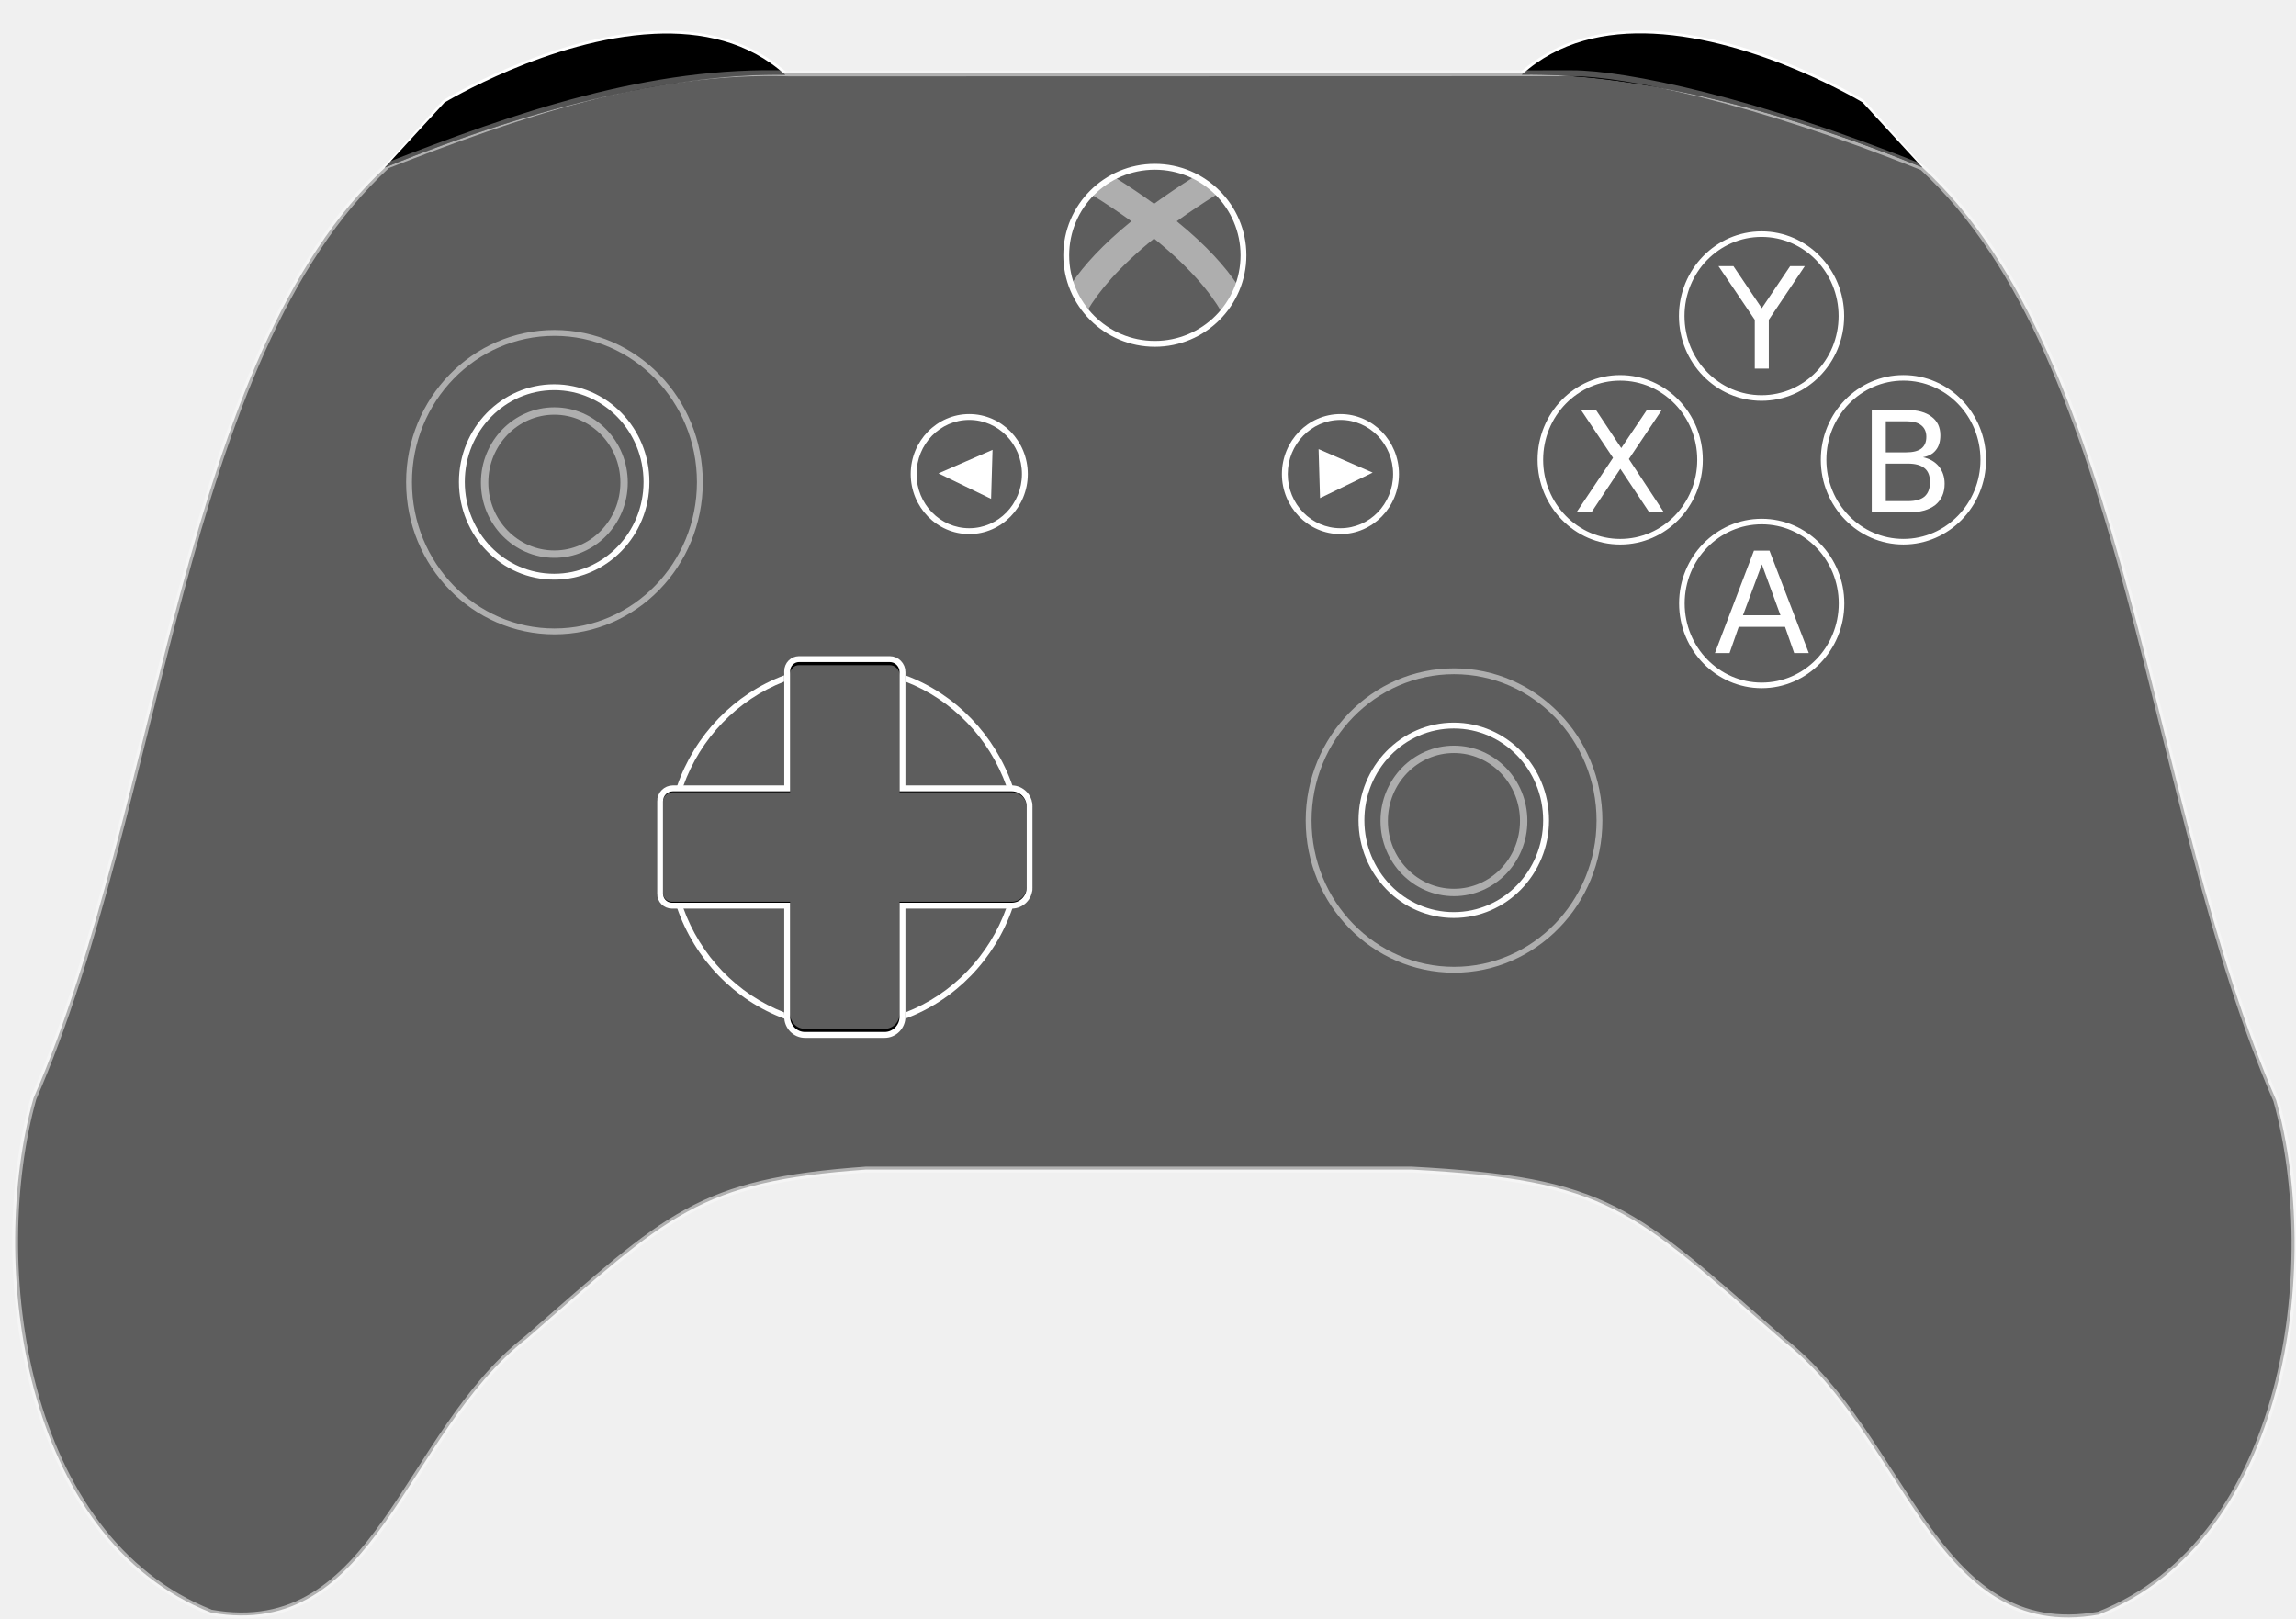
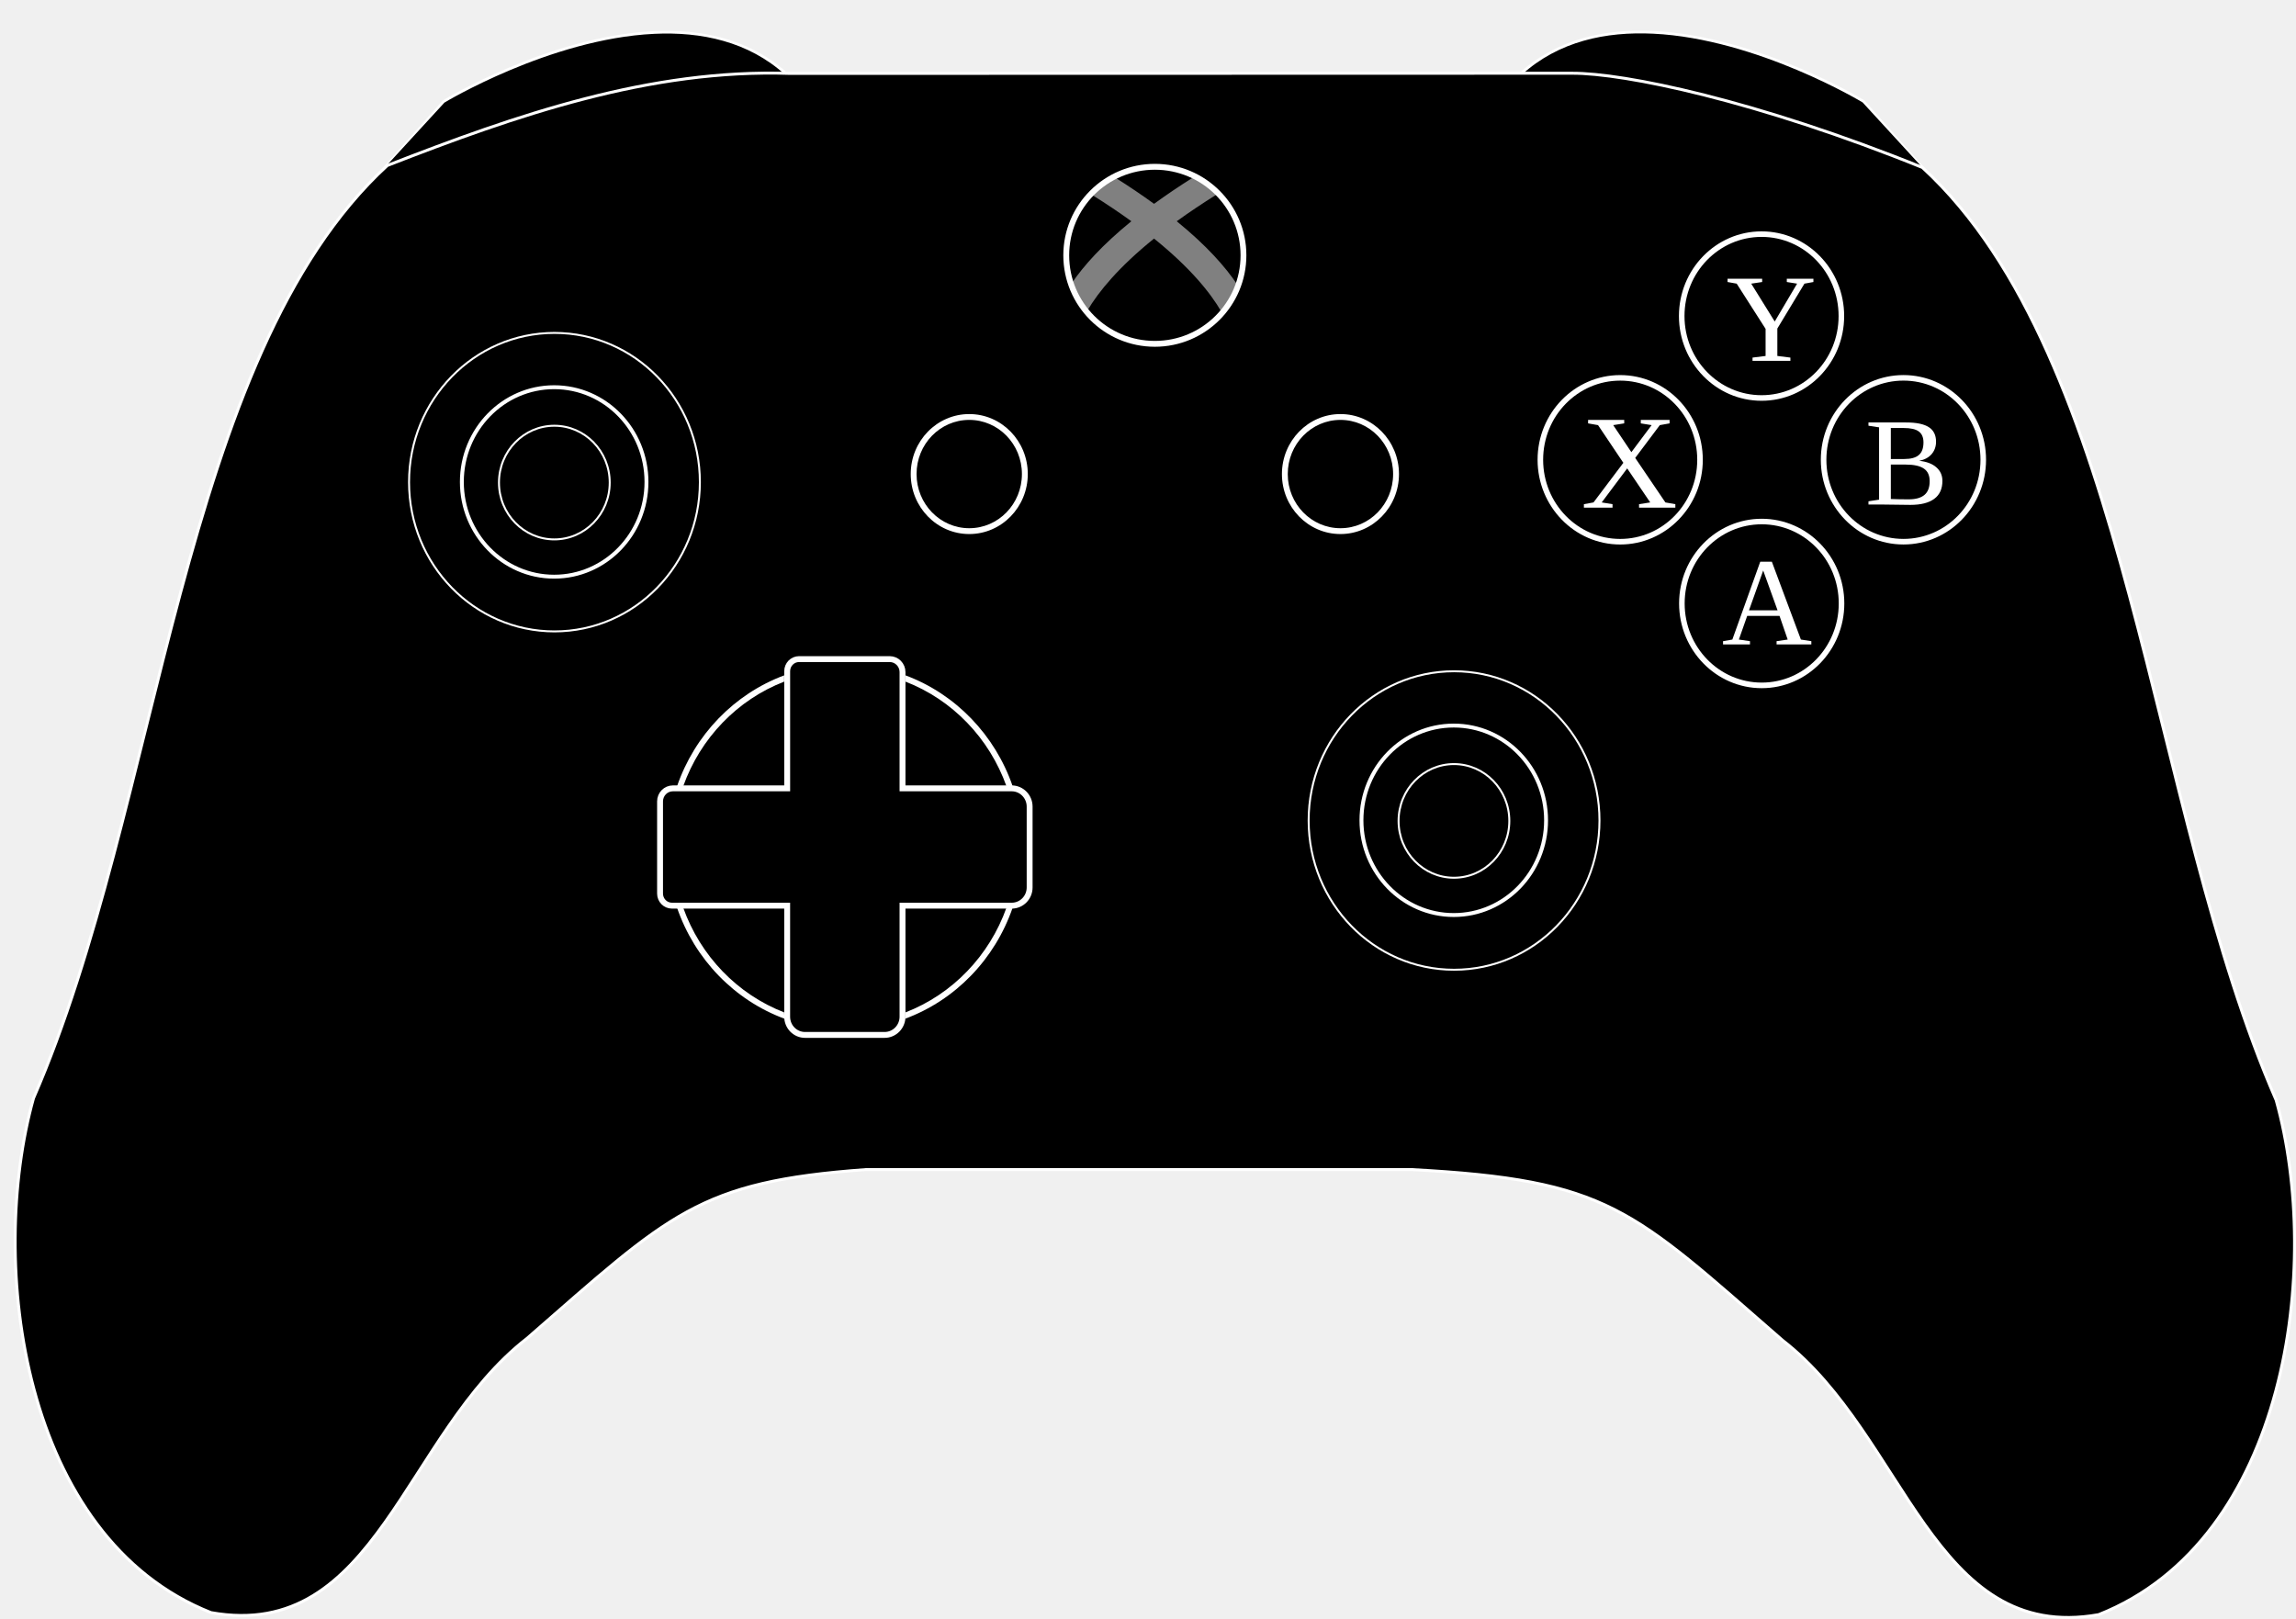
<svg xmlns="http://www.w3.org/2000/svg" width="117.676mm" height="82.981mm" viewBox="0 0 117.676 82.981" version="1.1" id="svg1" xml:space="preserve">
  <defs id="defs1">
    <rect x="485.002" y="410.492" width="23.77" height="26.056" id="rect32" />
    <filter style="color-interpolation-filters:sRGB" id="filter1" x="0" y="0" width="1" height="1">
      <feConvolveMatrix order="3 3" kernelMatrix="1 1 1 1 -8 1 1 1 1" in="SourceGraphic" divisor="1" targetX="1" targetY="1" preserveAlpha="true" result="result0" bias="0" id="feConvolveMatrix1" />
      <feColorMatrix result="result3" values="-0.15 -0.3 -0.05 0 1 -0.15 -0.3 -0.05 0 1 0 0 0 0 1 0 0 0 1 0" id="feColorMatrix1" />
    </filter>
    <rect x="485.002" y="410.492" width="23.77" height="26.056" id="rect32-4" />
    <rect x="485.002" y="410.492" width="23.77" height="26.056" id="rect33" />
    <rect x="485.002" y="410.492" width="23.77" height="26.056" id="rect34" />
  </defs>
  <g id="layer1" transform="translate(-107.1801,-81.20126)">
-     <path style="baseline-shift:baseline;display:inline;overflow:visible;vector-effect:none;stroke-width:1.014;enable-background:accumulate;stop-color:#000000;opacity:0.606" d="m 140.692,82.936 c 2.427,-0.117 4.842,0.386 6.733,2.1 -5.226,-0.086 -12.382,1.427 -20.529,4.759 l 3.063,-3.335 c 0,0 5.394,-3.265 10.733,-3.523 z" id="path2" />
    <path d="m 140.687,82.798 c -5.388,0.261 -10.797,3.542 -10.797,3.542 l -0.015,0.01 -3.087,3.466 0.595,-0.355 2.66,-2.888 c 0.021,-0.013 5.378,-3.243 10.656,-3.498 2.232,-0.108 4.399,0.388 6.191,1.798 l 0.589,0.019 c -1.916,-1.702 -4.366,-2.212 -6.791,-2.094 z" style="baseline-shift:baseline;display:inline;overflow:visible;vector-effect:none;fill:#ffffff;stroke-width:1.014;enable-background:accumulate;stop-color:#000000" id="path181" />
    <path style="baseline-shift:baseline;display:inline;overflow:visible;vector-effect:none;stroke-width:1.014;enable-background:accumulate;stop-color:#000000" d="m 140.692,82.936 c 2.427,-0.117 4.842,0.386 6.733,2.1 -5.226,-0.086 -12.382,1.427 -20.529,4.759 l 3.063,-3.335 c 0,0 5.394,-3.265 10.733,-3.523 z" id="path177" />
-     <path style="baseline-shift:baseline;display:inline;overflow:visible;vector-effect:none;stroke-width:1.014;enable-background:accumulate;stop-color:#000000" d="m 191.911,82.928 c -2.427,-0.117 -4.842,0.386 -6.733,2.1 5.226,-0.086 12.382,1.427 20.529,4.759 L 202.644,86.451 c 0,0 -5.394,-3.265 -10.733,-3.523 z" id="path3" />
    <path d="m 191.917,82.789 c 5.388,0.261 10.797,3.542 10.797,3.542 l 0.015,0.01 3.087,3.466 -0.595,-0.355 -2.66,-2.888 c -0.021,-0.013 -5.378,-3.243 -10.656,-3.498 -2.232,-0.108 -4.399,0.388 -6.191,1.798 l -0.589,0.019 c 1.916,-1.702 4.366,-2.212 6.791,-2.094 z" style="baseline-shift:baseline;display:inline;overflow:visible;vector-effect:none;fill:#ffffff;stroke-width:1.014;enable-background:accumulate;stop-color:#000000" id="path185" />
    <path style="baseline-shift:baseline;display:inline;overflow:visible;vector-effect:none;stroke-width:1.014;enable-background:accumulate;stop-color:#000000" d="m 191.911,82.928 c -2.427,-0.117 -4.842,0.386 -6.733,2.1 5.226,-0.086 12.382,1.427 20.529,4.759 L 202.644,86.451 c 0,0 -5.394,-3.265 -10.733,-3.523 z" id="path186" />
-     <path id="path60" style="display:inline;opacity:0.61;fill:#000000;stroke:#ffffff;stroke-width:0.3;stroke-dasharray:none;stroke-opacity:0.541" d="m 127.031,89.684 c -10.675,9.796 -11.57,32.77 -18.133,47.81 -2.368,8.479 -0.594,22.533 9.098,26.365 8.491,1.515 9.874,-9.153 16.201,-14.062 7.312,-6.372 8.748,-8.025 17.375,-8.648 h 27.942 c 10.127,0.542 11.272,1.993 19.027,8.751 6.327,4.908 7.71,15.577 16.201,14.062 9.692,-3.832 11.466,-17.886 9.098,-26.365 -6.563,-15.04 -7.458,-38.015 -18.133,-47.811 -8.5,-3.438 -15.272,-4.841 -17.957,-4.831 l -40.078,0.01 c -7.176,-0.245 -14.036,2.145 -20.641,4.719 z" />
-     <text xml:space="preserve" x="197.474" y="112.633" id="text32-4" style="font-size:7.2px;font-family:'DejaVu Sans', sans-serif;dominant-baseline:middle;text-anchor:middle;display:inline;fill:#ffffff;stroke:none">A</text>
+     <path id="path60" style="display:inline;opacity:1;fill:#000000;stroke:#ffffff;stroke-width:0.15;stroke-dasharray:none;stroke-opacity:1" d="m 127.031,89.684 c -10.675,9.796 -11.57,32.77 -18.133,47.81 -2.368,8.479 -0.594,22.533 9.098,26.365 8.491,1.515 9.874,-9.153 16.201,-14.062 7.312,-6.372 8.748,-8.025 17.375,-8.648 h 27.942 c 10.127,0.542 11.272,1.993 19.027,8.751 6.327,4.908 7.71,15.577 16.201,14.062 9.692,-3.832 11.466,-17.886 9.098,-26.365 -6.563,-15.04 -7.458,-38.015 -18.133,-47.811 -8.5,-3.438 -15.272,-4.841 -17.957,-4.831 l -40.078,0.01 c -7.176,-0.245 -14.036,2.145 -20.641,4.719 z" />
    <path id="path3-7-2" style="fill:none;stroke:none;stroke-width:0.269" d="m 201.563,112.133 a 4.091,4.2 0 0 1 -4.091,4.2 4.091,4.2 0 0 1 -4.091,-4.2 4.091,4.2 0 0 1 4.091,-4.2 4.091,4.2 0 0 1 4.091,4.2 z" />
    <path style="baseline-shift:baseline;display:inline;overflow:visible;vector-effect:none;fill:#ffffff;stroke-width:0.949;enable-background:accumulate;stop-color:#000000" d="m 197.473,107.791 c -2.339,0 -4.235,1.946 -4.235,4.341 0,2.394 1.897,4.343 4.235,4.343 2.339,0 4.233,-1.948 4.233,-4.343 0,-2.394 -1.895,-4.341 -4.233,-4.341 z m 0,0.284 c 2.181,0 3.948,1.813 3.948,4.057 0,2.244 -1.767,4.057 -3.948,4.057 -2.181,0 -3.95,-1.813 -3.95,-4.057 0,-2.244 1.769,-4.057 3.95,-4.057 z" id="path187" />
-     <text xml:space="preserve" x="204.879" y="105.423" id="text33" style="font-size:7.2px;font-family:'DejaVu Sans', sans-serif;dominant-baseline:middle;text-anchor:middle;display:inline;fill:#ffffff;stroke:none">B</text>
+     <text xml:space="preserve" transform="matrix(0.535414,0,0,0.535414,-64.25432,-111.3976)" id="text32-4" style="writing-mode:lr-tb;direction:ltr;white-space:pre;shape-inside:url(#rect32-4);display:inline;fill:#ffffff;stroke:none;stroke-width:0.378;stroke-dasharray:none">
+       <tspan x="485.002" y="421.411" id="tspan2">A</tspan>
+     </text>
    <path id="path3-7-3" style="fill:none;stroke:none;stroke-width:0.269" d="m 208.828,104.768 a 4.091,4.2 0 0 1 -4.091,4.2 4.091,4.2 0 0 1 -4.091,-4.2 4.091,4.2 0 0 1 4.091,-4.2 4.091,4.2 0 0 1 4.091,4.2 z" />
    <path style="baseline-shift:baseline;display:inline;overflow:visible;vector-effect:none;fill:#ffffff;stroke-width:0.949;enable-background:accumulate;stop-color:#000000" d="m 204.737,100.426 c -2.339,0 -4.235,1.946 -4.235,4.341 0,2.394 1.897,4.343 4.235,4.343 2.339,0 4.233,-1.948 4.233,-4.343 0,-2.394 -1.895,-4.341 -4.233,-4.341 z m 0,0.284 c 2.181,0 3.948,1.813 3.948,4.057 0,2.244 -1.767,4.057 -3.948,4.057 -2.181,0 -3.95,-1.813 -3.95,-4.057 0,-2.244 1.769,-4.057 3.95,-4.057 z" id="path188" />
-     <text xml:space="preserve" x="197.472" y="98.05" id="text34" style="font-size:7.2px;font-family:'DejaVu Sans', sans-serif;dominant-baseline:middle;text-anchor:middle;display:inline;fill:#ffffff;stroke:none">Y</text>
+     <text xml:space="preserve" transform="matrix(0.535414,0,0,0.535414,-56.91807,-118.5679)" id="text33" style="writing-mode:lr-tb;direction:ltr;white-space:pre;shape-inside:url(#rect33);display:inline;fill:#ffffff;stroke:none;stroke-width:0.378;stroke-dasharray:none">
+       <tspan x="485.002" y="421.411" id="tspan3">B</tspan>
+     </text>
    <path id="path3-7" style="fill:none;stroke:none;stroke-width:0.269" d="m 201.563,97.394 a 4.091,4.2 0 0 1 -4.091,4.2 4.091,4.2 0 0 1 -4.091,-4.2 4.091,4.2 0 0 1 4.091,-4.2 4.091,4.2 0 0 1 4.091,4.2 z" />
    <path style="baseline-shift:baseline;display:inline;overflow:visible;vector-effect:none;fill:#ffffff;stroke-width:0.949;enable-background:accumulate;stop-color:#000000" d="m 197.465,93.06 c -2.339,0 -4.235,1.946 -4.235,4.341 0,2.394 1.897,4.343 4.235,4.343 2.339,0 4.233,-1.948 4.233,-4.343 0,-2.394 -1.895,-4.341 -4.233,-4.341 z m 0,0.284 c 2.181,0 3.948,1.813 3.948,4.057 0,2.244 -1.767,4.057 -3.948,4.057 -2.181,0 -3.95,-1.813 -3.95,-4.057 0,-2.244 1.769,-4.057 3.95,-4.057 z" id="path189" />
-     <text xml:space="preserve" x="190.224" y="105.424" id="text32" style="font-size:7.2px;font-family:'DejaVu Sans', sans-serif;dominant-baseline:middle;text-anchor:middle;display:inline;fill:#ffffff;stroke:none">X</text>
+     <text xml:space="preserve" transform="matrix(0.535414,0,0,0.535414,-64.0313,-125.9337)" id="text34" style="writing-mode:lr-tb;direction:ltr;white-space:pre;shape-inside:url(#rect34);display:inline;fill:#ffffff;stroke:none;stroke-width:0.378;stroke-dasharray:none">
+       <tspan x="485.002" y="421.411" id="tspan4">Y</tspan>
+     </text>
    <path style="baseline-shift:baseline;display:inline;overflow:visible;vector-effect:none;fill:none;stroke-width:0.949;enable-background:accumulate;stop-color:#000000" d="m 194.31,104.768 a 4.091,4.2 0 0 1 -4.091,4.2 4.091,4.2 0 0 1 -4.091,-4.2 4.091,4.2 0 0 1 4.091,-4.2 4.091,4.2 0 0 1 4.091,4.2 z" id="path48" />
    <path style="baseline-shift:baseline;display:inline;overflow:visible;vector-effect:none;fill:#ffffff;stroke-width:0.949;enable-background:accumulate;stop-color:#000000" d="m 190.22,100.427 c -2.339,0 -4.235,1.946 -4.235,4.341 0,2.394 1.897,4.343 4.235,4.343 2.339,0 4.233,-1.948 4.233,-4.343 0,-2.394 -1.895,-4.341 -4.233,-4.341 z m 0,0.284 c 2.181,0 3.948,1.813 3.948,4.057 0,2.244 -1.767,4.057 -3.948,4.057 -2.181,0 -3.95,-1.813 -3.95,-4.057 0,-2.244 1.769,-4.057 3.95,-4.057 z" id="path49" />
+     <text xml:space="preserve" transform="matrix(0.5724103,0,0,0.5724103,-89.41391,-133.9992)" id="text32" style="writing-mode:lr-tb;direction:ltr;white-space:pre;shape-inside:url(#rect32);display:inline;opacity:1;fill:#ffffff;stroke:none;stroke-width:0.378;stroke-dasharray:none">
+       <tspan x="485.002" y="421.411" id="tspan5">X</tspan>
+     </text>
    <path style="baseline-shift:baseline;display:inline;overflow:visible;vector-effect:none;fill:none;enable-background:accumulate;stop-color:#000000" d="m 159.706,105.5 a 2.85,2.926 0 0 1 -2.85,2.926 2.85,2.926 0 0 1 -2.85,-2.926 2.85,2.926 0 0 1 2.85,-2.926 2.85,2.926 0 0 1 2.85,2.926 z" id="path196" />
    <path style="baseline-shift:baseline;display:inline;overflow:visible;vector-effect:none;fill:#ffffff;enable-background:accumulate;stop-color:#000000" d="m 156.857,102.425 c -1.657,0 -3,1.38 -3,3.074 0,1.695 1.343,3.076 3,3.076 1.657,0 3,-1.381 3,-3.076 0,-1.695 -1.343,-3.074 -3,-3.074 z m 0,0.299 c 1.491,0 2.699,1.239 2.699,2.775 0,1.537 -1.208,2.777 -2.699,2.777 -1.491,0 -2.701,-1.241 -2.701,-2.777 0,-1.537 1.21,-2.775 2.701,-2.775 z" id="path197" />
    <path style="baseline-shift:baseline;display:inline;overflow:visible;vector-effect:none;fill:none;enable-background:accumulate;stop-color:#000000" d="m 178.732,105.5 a 2.85,2.926 0 0 1 -2.85,2.926 2.85,2.926 0 0 1 -2.85,-2.926 2.85,2.926 0 0 1 2.85,-2.926 2.85,2.926 0 0 1 2.85,2.926 z" id="path198" />
    <path style="baseline-shift:baseline;display:inline;overflow:visible;vector-effect:none;fill:#ffffff;enable-background:accumulate;stop-color:#000000" d="m 175.882,102.425 c -1.657,0 -3,1.381 -3,3.076 0,1.695 1.343,3.074 3,3.074 1.657,0 3,-1.38 3,-3.074 1e-5,-1.695 -1.343,-3.076 -3,-3.076 z m 0,0.299 c 1.491,0 2.699,1.241 2.699,2.777 0,1.537 -1.208,2.775 -2.699,2.775 -1.491,0 -2.701,-1.239 -2.701,-2.775 0,-1.537 1.21,-2.777 2.701,-2.777 z" id="path199" />
    <path id="path13" style="opacity:0.5;fill:#ffffff;stroke:none;stroke-width:0.151;stroke-dasharray:none" d="m 164.336,90.303 a 4.477,4.473 0 0 0 -1.192,0.883 c 0.747,0.467 1.418,0.919 2.021,1.355 -1.488,1.211 -2.439,2.276 -3.044,3.162 a 4.477,4.473 0 0 0 0.787,1.422 c 0.581,-0.982 1.609,-2.234 3.42,-3.696 1.847,1.491 2.88,2.763 3.454,3.754 a 4.477,4.473 0 0 0 0.807,-1.399 c -0.602,-0.901 -1.564,-1.994 -3.098,-3.242 0.617,-0.446 1.305,-0.909 2.072,-1.388 a 4.477,4.473 0 0 0 -1.207,-0.873 c -0.75,0.471 -1.424,0.928 -2.028,1.368 -0.595,-0.433 -1.256,-0.882 -1.992,-1.345 z" />
    <path style="baseline-shift:baseline;display:inline;overflow:visible;vector-effect:none;fill:none;enable-background:accumulate;stop-color:#000000" d="m 170.911,94.288 a 4.542,4.537 0 0 1 -4.542,4.537 4.542,4.537 0 0 1 -4.542,-4.537 4.542,4.537 0 0 1 4.542,-4.537 4.542,4.537 0 0 1 4.542,4.537 z" id="path194" />
    <path style="baseline-shift:baseline;display:inline;overflow:visible;vector-effect:none;fill:#ffffff;enable-background:accumulate;stop-color:#000000" d="m 166.369,89.6 c -2.589,-2e-6 -4.691,2.101 -4.691,4.687 1e-5,2.587 2.102,4.688 4.691,4.688 2.589,1e-5 4.691,-2.101 4.691,-4.688 0,-2.587 -2.102,-4.687 -4.691,-4.687 z m 0,0.301 c 2.427,-2e-6 4.393,1.962 4.393,4.387 0,2.424 -1.965,4.387 -4.393,4.387 -2.427,0 -4.391,-1.962 -4.391,-4.387 0,-2.424 1.963,-4.387 4.391,-4.387 z" id="path195" />
    <g id="g70" style="display:inline" transform="translate(103.2024,10.95286)">
      <path d="m 83.826,117.632 -1.949,-1.949 a 4.731,4.856 0 0 1 -3.389,1.468 4.731,4.856 0 0 1 -3.388,-1.468 l -1.95,1.95 a 7.453,7.65 0 0 0 5.338,2.311 7.453,7.65 0 0 0 5.338,-2.312 z" style="display:inline;fill:none;stroke-width:0.1" id="path65" />
      <path d="m 83.826,106.955 -1.949,1.949 a 4.731,4.856 0 0 1 1.343,3.389 4.731,4.856 0 0 1 -1.343,3.389 l 1.949,1.949 a 7.453,7.65 0 0 0 2.115,-5.338 7.453,7.65 0 0 0 -2.115,-5.338 z" style="display:inline;fill:none;stroke-width:0.1" id="path66" />
      <path d="m 78.487,104.643 a 7.453,7.65 0 0 0 -5.338,2.312 l 1.95,1.949 a 4.731,4.856 0 0 1 3.388,-1.467 4.731,4.856 0 0 1 3.389,1.467 l 1.949,-1.949 a 7.453,7.65 0 0 0 -5.338,-2.312 z" style="display:inline;fill:none;stroke-width:0.1" id="path67" />
-       <path id="path68" style="display:inline;fill:none;stroke:none;stroke-width:0.12" d="m 81.892,112.335 a 3.405,3.495 0 0 1 -3.405,3.495 3.405,3.495 0 0 1 -3.405,-3.495 3.405,3.495 0 0 1 3.405,-3.495 3.405,3.495 0 0 1 3.405,3.495 z" />
+       <path id="path68" style="display:inline;fill:none;stroke:none;stroke-width:0.1" d="m 81.325,112.335 a 2.838,2.913 0 0 1 -2.838,2.913 2.838,2.913 0 0 1 -2.838,-2.913 2.838,2.913 0 0 1 2.838,-2.913 2.838,2.913 0 0 1 2.838,2.913 z" />
      <path d="m 73.149,117.632 1.95,-1.95 a 4.731,4.856 0 0 1 -1.343,-3.389 4.731,4.856 0 0 1 1.343,-3.389 l -1.95,-1.949 a 7.453,7.65 0 0 0 -2.115,5.338 7.453,7.65 0 0 0 2.115,5.339 z" style="display:inline;fill:none;stroke-width:0.1" id="path69" />
-       <ellipse style="display:inline;fill:none;stroke:#ffffff;stroke-width:0.378;stroke-dasharray:none;stroke-opacity:0.495" id="ellipse65" cx="78.496" cy="112.326" rx="3.574" ry="3.668" />
-       <ellipse style="display:inline;fill:none;stroke:#ffffff;stroke-width:0.3;stroke-dasharray:none;stroke-opacity:1" id="ellipse69" cx="78.487" cy="112.294" rx="4.731" ry="4.856" />
-       <ellipse style="display:inline;fill:none;stroke:#ffffff;stroke-width:0.3;stroke-dasharray:none;stroke-opacity:0.497" id="ellipse70" cx="78.502" cy="112.305" rx="7.453" ry="7.65" />
+       <ellipse style="display:inline;fill:none;stroke:#ffffff;stroke-width:0.1;stroke-dasharray:none;stroke-opacity:1" id="ellipse65" cx="78.496" cy="112.326" rx="2.838" ry="2.913" />
+       <ellipse style="display:inline;fill:none;stroke:#ffffff;stroke-width:0.2;stroke-dasharray:none;stroke-opacity:1" id="ellipse69" cx="78.487" cy="112.294" rx="4.731" ry="4.856" />
+       <ellipse style="display:inline;fill:none;stroke:#ffffff;stroke-width:0.1;stroke-dasharray:none;stroke-opacity:1" id="ellipse70" cx="78.502" cy="112.305" rx="7.453" ry="7.65" />
    </g>
    <g id="g206" style="display:inline" transform="translate(57.09563,-6.389718)">
      <path d="m 83.826,117.632 -1.949,-1.949 a 4.731,4.856 0 0 1 -3.389,1.468 4.731,4.856 0 0 1 -3.388,-1.468 l -1.95,1.95 a 7.453,7.65 0 0 0 5.338,2.311 7.453,7.65 0 0 0 5.338,-2.312 z" style="display:inline;fill:none;stroke-width:0.1" id="path200" />
      <path d="m 83.826,106.955 -1.949,1.949 a 4.731,4.856 0 0 1 1.343,3.389 4.731,4.856 0 0 1 -1.343,3.389 l 1.949,1.949 a 7.453,7.65 0 0 0 2.115,-5.338 7.453,7.65 0 0 0 -2.115,-5.338 z" style="display:inline;fill:none;stroke-width:0.1" id="path201" />
      <path d="m 78.487,104.643 a 7.453,7.65 0 0 0 -5.338,2.312 l 1.95,1.949 a 4.731,4.856 0 0 1 3.388,-1.467 4.731,4.856 0 0 1 3.389,1.467 l 1.949,-1.949 a 7.453,7.65 0 0 0 -5.338,-2.312 z" style="display:inline;fill:none;stroke-width:0.1" id="path202" />
-       <path id="path203" style="display:inline;fill:none;stroke:none;stroke-width:0.12" d="m 81.905,112.335 a 3.417,3.508 0 0 1 -3.417,3.508 3.417,3.508 0 0 1 -3.417,-3.508 3.417,3.508 0 0 1 3.417,-3.508 3.417,3.508 0 0 1 3.417,3.508 z" />
+       <path id="path203" style="display:inline;fill:none;stroke:none;stroke-width:0.1" d="m 81.325,112.335 a 2.838,2.913 0 0 1 -2.838,2.913 2.838,2.913 0 0 1 -2.838,-2.913 2.838,2.913 0 0 1 2.838,-2.913 2.838,2.913 0 0 1 2.838,2.913 z" />
      <path d="m 73.149,117.632 1.95,-1.95 a 4.731,4.856 0 0 1 -1.343,-3.389 4.731,4.856 0 0 1 1.343,-3.389 l -1.95,-1.949 a 7.453,7.65 0 0 0 -2.115,5.338 7.453,7.65 0 0 0 2.115,5.339 z" style="display:inline;fill:none;stroke-width:0.1" id="path204" />
-       <ellipse style="display:inline;fill:none;stroke:#ffffff;stroke-width:0.378;stroke-dasharray:none;stroke-opacity:0.5" id="ellipse204" cx="78.496" cy="112.326" rx="3.574" ry="3.668" />
-       <ellipse style="display:inline;fill:none;stroke:#ffffff;stroke-width:0.3;stroke-dasharray:none;stroke-opacity:1" id="ellipse205" cx="78.487" cy="112.294" rx="4.731" ry="4.856" />
-       <ellipse style="display:inline;fill:none;stroke:#ffffff;stroke-width:0.3;stroke-dasharray:none;stroke-opacity:0.503" id="ellipse206" cx="78.502" cy="112.305" rx="7.453" ry="7.65" />
+       <ellipse style="display:inline;fill:none;stroke:#ffffff;stroke-width:0.1;stroke-dasharray:none;stroke-opacity:1" id="ellipse204" cx="78.496" cy="112.326" rx="2.838" ry="2.913" />
+       <ellipse style="display:inline;fill:none;stroke:#ffffff;stroke-width:0.2;stroke-dasharray:none;stroke-opacity:1" id="ellipse205" cx="78.487" cy="112.294" rx="4.731" ry="4.856" />
+       <ellipse style="display:inline;fill:none;stroke:#ffffff;stroke-width:0.1;stroke-dasharray:none;stroke-opacity:1" id="ellipse206" cx="78.502" cy="112.305" rx="7.453" ry="7.65" />
    </g>
    <g id="g108" style="display:inline" transform="translate(57.08146,-6.401659)">
      <path d="m 90.293,122.219 c -2.563,0.953 -4.592,3.052 -5.497,5.693 h 0.316 c 0.88,-2.476 2.782,-4.446 5.182,-5.372 z m 6.213,5.2e-4 v 0.321 c 2.399,0.927 4.3,2.896 5.18,5.371 h 0.266 c 0.017,0 0.035,2.1e-4 0.052,10e-4 -0.906,-2.64 -2.934,-4.74 -5.497,-5.693 z m 5.497,11.902 c -0.016,7.1e-4 -0.032,0.001 -0.048,0.001 h -0.27 c -0.88,2.476 -2.781,4.446 -5.18,5.373 v 0.074 c 6e-6,0.088 -0.011,0.174 -0.031,0.256 2.578,-0.948 4.619,-3.054 5.528,-5.705 z m -17.207,0.001 c 0.909,2.651 2.95,4.756 5.528,5.704 -0.02,-0.081 -0.03,-0.166 -0.03,-0.253 v -0.077 c -2.4,-0.927 -4.302,-2.897 -5.182,-5.374 z" style="baseline-shift:baseline;display:inline;overflow:visible;opacity:1;vector-effect:none;fill:#ffffff;enable-background:accumulate;stop-color:#000000;stop-opacity:1" id="path193" />
      <path d="m 91.053,121.397 c -0.417,1.5e-4 -0.759,0.34 -0.76,0.758 v 5.758 h -5.709 c -0.444,1.9e-4 -0.807,0.363 -0.807,0.807 v 4.646 c 1.57e-4,0.417 0.341,0.758 0.758,0.758 h 5.758 v 5.451 c -5.5e-5,0.587 0.479,1.066 1.066,1.066 h 4.076 c 0.589,4e-5 1.07,-0.481 1.07,-1.07 v -5.447 h 5.449 c 0.587,5e-5 1.067,-0.479 1.067,-1.067 v -4.076 c 4e-5,-0.589 -0.481,-1.068 -1.07,-1.068 h -5.446 v -5.709 c -1.94e-4,-0.444 -0.364,-0.806 -0.808,-0.806 z m 0,0.299 h 4.645 c 0.282,-9e-5 0.507,0.226 0.507,0.507 v 6.008 h 5.746 c 0.427,-3e-5 0.769,0.343 0.769,0.769 v 4.076 c 4e-5,0.425 -0.341,0.768 -0.766,0.768 h -5.75 v 5.746 c 2.6e-5,0.427 -0.343,0.769 -0.769,0.769 h -4.076 c -0.425,-1.9e-4 -0.765,-0.341 -0.765,-0.765 v -5.75 h -6.059 c -0.255,-9e-5 -0.459,-0.204 -0.459,-0.459 v -4.646 c -9.6e-5,-0.282 0.226,-0.508 0.508,-0.508 h 6.01 v -6.056 c 9.6e-5,-0.255 0.203,-0.459 0.459,-0.459 z" style="baseline-shift:baseline;display:inline;overflow:visible;opacity:1;vector-effect:none;enable-background:accumulate;stop-color:#000000;stop-opacity:1" id="path192" />
      <path id="rect10" style="display:inline;fill:none;fill-opacity:1;stroke:#ffffff;stroke-width:0.302;stroke-dasharray:none;stroke-opacity:1" d="m 83.928,133.404 a 0.609,0.62 0 0 0 0.609,0.62 h 5.906 v 5.694 a 0.916,0.932 0 0 0 0.916,0.932 h 4.076 a 0.92,0.935 0 0 0 0.92,-0.935 v -5.691 h 5.599 a 0.916,0.932 0 0 0 0.916,-0.932 v -4.145 a 0.92,0.935 0 0 0 -0.92,-0.935 h -5.595 v -5.958 a 0.657,0.668 0 0 0 -0.657,-0.668 h -4.645 a 0.609,0.62 0 0 0 -0.609,0.62 v 6.006 H 84.585 a 0.657,0.668 0 0 0 -0.657,0.668 z" />
      <path d="m 90.443,133.974 2.944,-2.949 -2.944,-2.949 -6.041,0.011 a 0.657,0.657 0 0 0 -0.475,0.631 v 4.646 a 0.609,0.609 0 0 0 0.609,0.609 z" style="display:inline;opacity:1;fill:none;stroke-width:0.067" id="path174" />
      <path d="m 96.33,139.787 0.002,-5.814 -2.944,-2.949 -2.944,2.949 v 5.6 a 0.916,0.916 0 0 0 0.916,0.916 h 4.077 a 0.92,0.92 0 0 0 0.894,-0.702 z" style="display:inline;opacity:1;fill:none;stroke-width:0.067" id="path171" />
      <path d="m 96.331,128.076 -2.944,2.949 2.944,2.949 5.779,-0.013 a 0.916,0.916 0 0 0 0.761,-0.903 v -4.076 a 0.92,0.92 0 0 0 -0.867,-0.918 z" style="display:inline;opacity:1;fill:none;stroke-width:0.067" id="path167" />
      <path d="m 96.329,122.018 a 0.657,0.657 0 0 0 -0.631,-0.473 h -4.646 a 0.609,0.609 0 0 0 -0.609,0.609 v 5.907 0.015 l 2.944,2.949 2.944,-2.949 z" style="display:inline;opacity:1;fill:none;stroke-width:0.067" id="path166" />
    </g>
-     <path style="fill:#ffffff;stroke-width:0.3;stroke-dasharray:none" id="path1" d="m 150.631,97.259 1.235,-0.675 1.235,-0.675 -0.033,1.407 -0.033,1.407 -1.202,-0.732 z" transform="matrix(1.122388,0,0,0.892586,-13.78803,18.65205)" />
-     <path style="fill:#ffffff;stroke-width:0.3;stroke-dasharray:none" id="path1-3" d="m 150.631,97.259 1.235,-0.675 1.235,-0.675 -0.033,1.407 -0.033,1.407 -1.202,-0.732 z" transform="matrix(-1.122388,0,0,0.892586,346.6001,18.61355)" />
  </g>
</svg>
